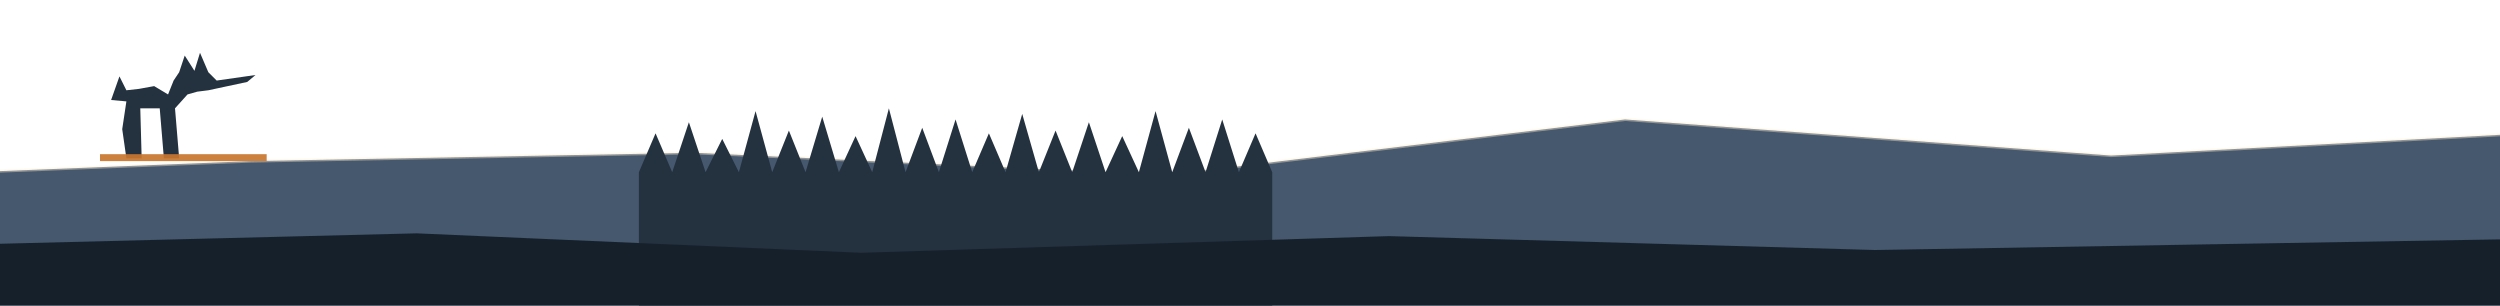
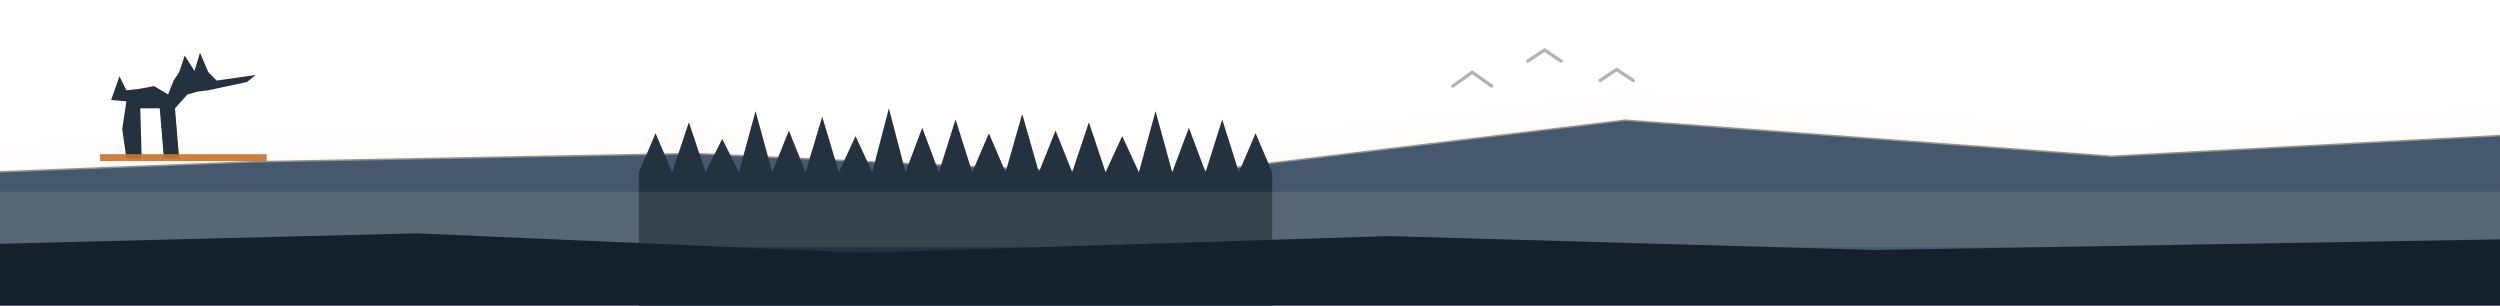
<svg xmlns="http://www.w3.org/2000/svg" viewBox="0 0 1800 220" preserveAspectRatio="xMidYMax slice">
+   <polygon fill="#ffefd2" opacity=".1" points="-20,104 180,96 500,90 840,106 1170,66 1520,92 1820,76 1820,96 1520,112 1170,86 840,126 500,110 180,116 -20,124" />
+   <g fill="none" stroke="#1b2733" stroke-opacity=".34" stroke-width="2.4" stroke-linecap="round">
+     <polyline points="1046,62 1060,52 1074,62" />
+     <polyline points="1100,44 1112,36 1124,44" />
+     <polyline points="1152,58 1164,50 1176,58" />
+   </g>
  <polygon fill="#46586e" points="-20,220 -20,124 180,116 500,110 840,126 1170,86 1520,112 1820,96 1820,220" />
  <polyline fill="none" stroke="#ffefd2" stroke-opacity=".4" stroke-width="2.2" points="-20,124 180,116 500,110 840,126 1170,86 1520,112 1820,96" />
  <polygon fill="#24313f" points="460,124 472,96 484,124 496,88 508,124 520,100 532,124 544,80 556,124 568,94 580,124 592,84 604,124 616,98 628,124 640,78 652,124 664,92 676,124 688,86 700,124 712,96 724,124 736,82 748,124 760,94 772,124 784,88 796,124 808,98 820,124 832,80 844,124 856,92 868,124 880,86 892,124 904,96 916,124 916,220 460,220" />
  <polygon fill="#24313f" points="184,54 156,58 150,52 144,38 140,51 133,40 129,52 125,58 121,68 111,62 100,64 91,65 86,55 80,72 91,73 88,93 91,114 102,114 101,78 115,78 118,114 129,114 126,78 135,68 142,66 150,65 164,62 178,59" />
  <rect x="72" y="111" width="120" height="5" fill="#c9762f" opacity=".92" />
+   <rect x="-20" y="138" width="1840" height="40" fill="#ffe6bc" opacity=".1" />
  <polygon fill="#16202b" points="-20,220 -20,176 300,168 620,182 1000,170 1350,180 1820,172 1820,220" />
</svg>
